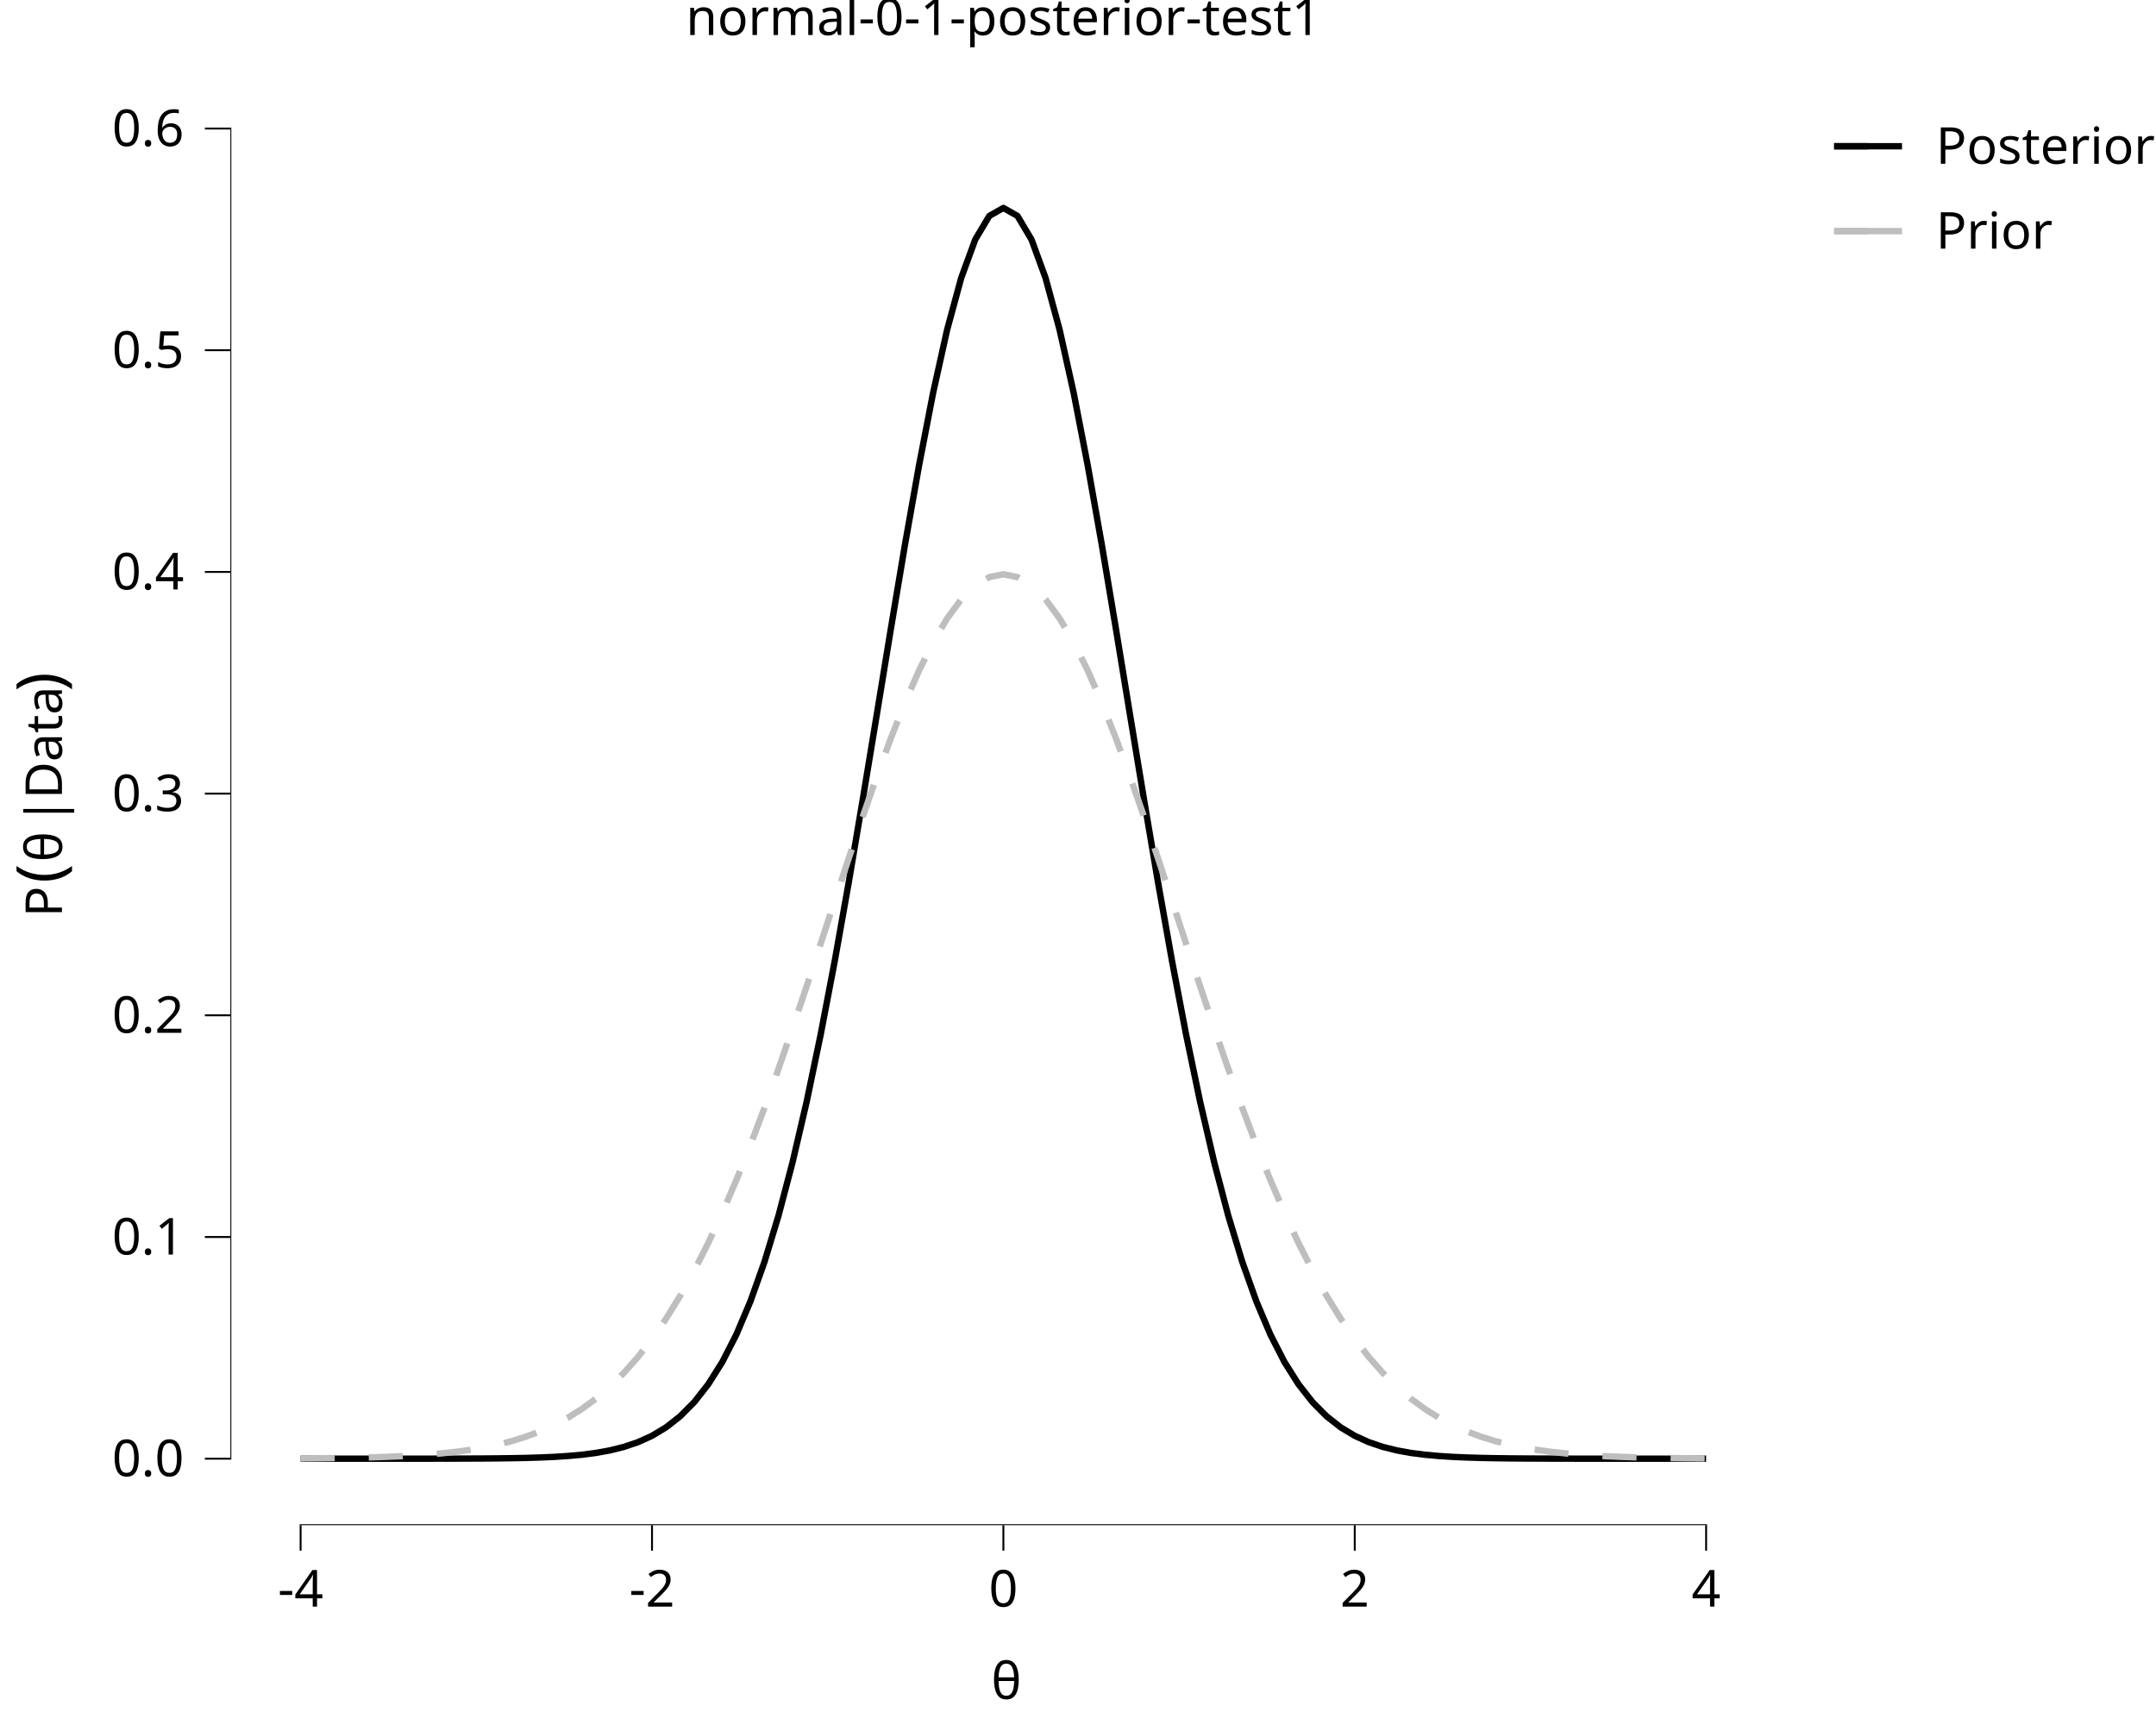
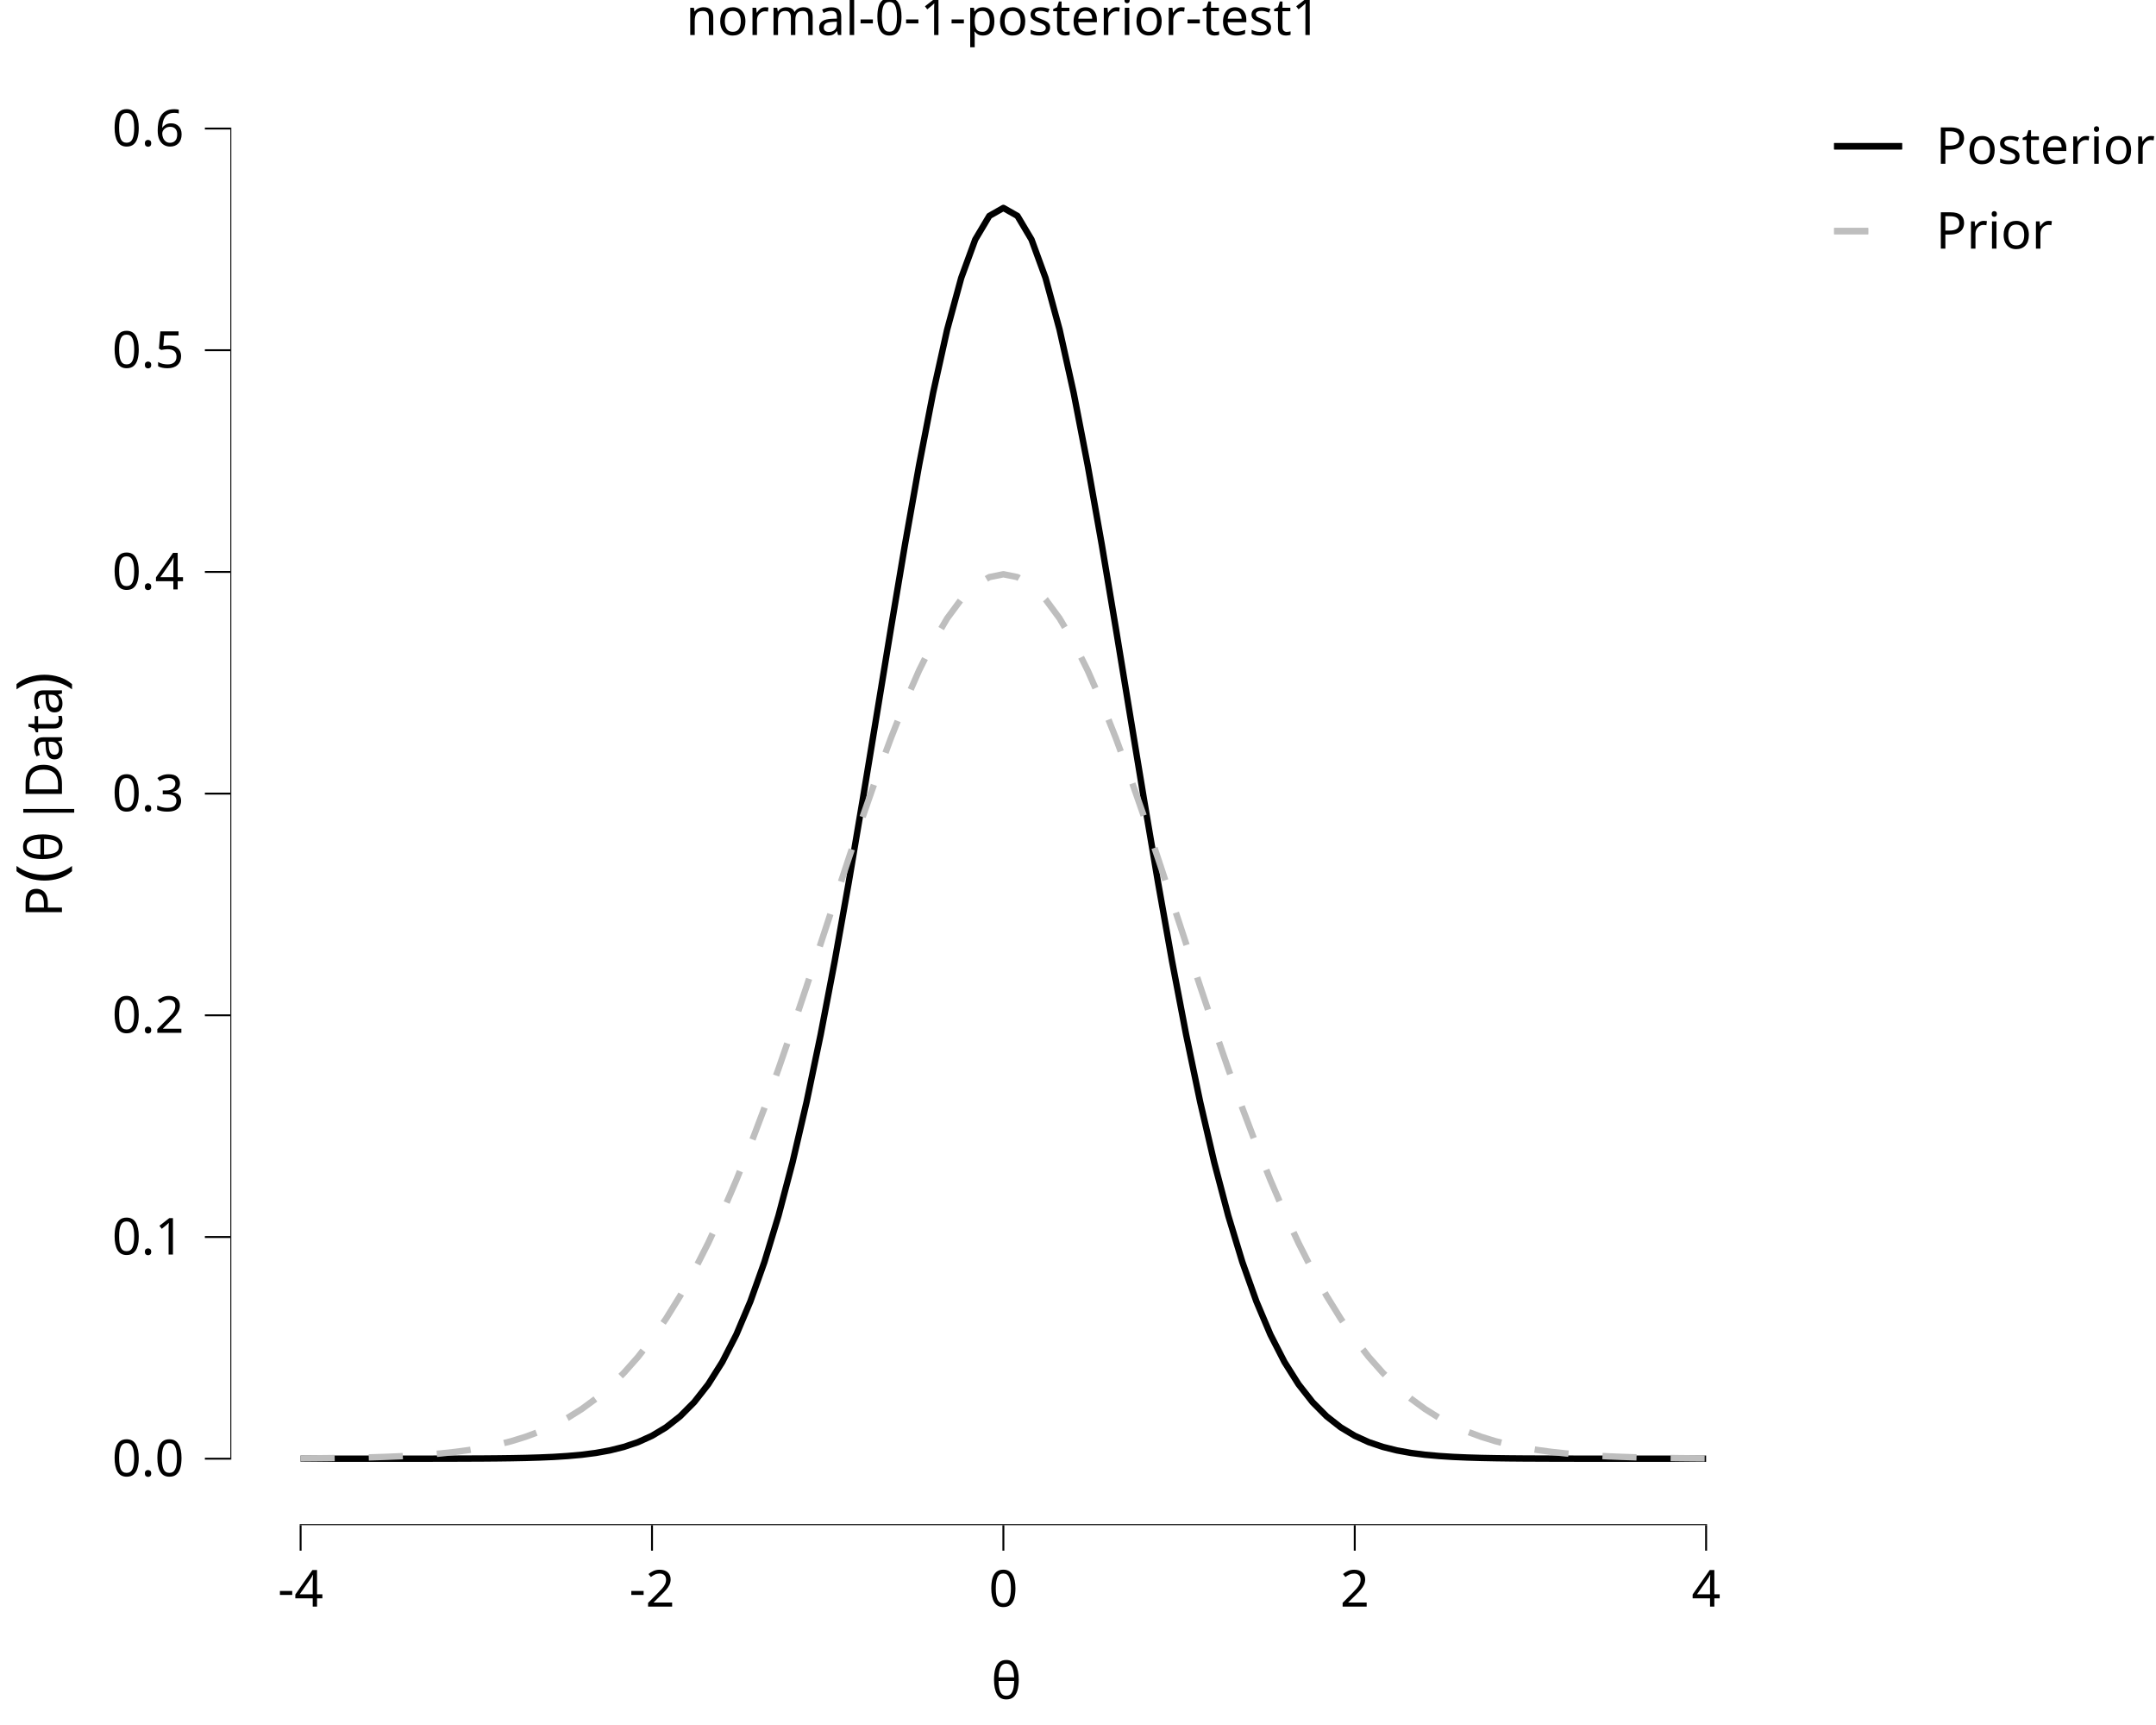
<svg xmlns="http://www.w3.org/2000/svg" class="svglite" data-engine-version="2.0" width="720.00pt" height="576.00pt" viewBox="0 0 720.00 576.00">
  <defs>
    <style type="text/css">
    .svglite line, .svglite polyline, .svglite polygon, .svglite path, .svglite rect, .svglite circle {
      fill: none;
      stroke: #000000;
      stroke-linecap: round;
      stroke-linejoin: round;
      stroke-miterlimit: 10.00;
    }
  </style>
  </defs>
  <rect width="100%" height="100%" style="stroke: none; fill: #FFFFFF;" />
  <defs>
    <clipPath id="cpMC4wMHw3MjAuMDB8MC4wMHw1NzYuMDA=">
      <rect x="0.00" y="0.00" width="720.00" height="576.00" />
    </clipPath>
  </defs>
  <g clip-path="url(#cpMC4wMHw3MjAuMDB8MC4wMHw1NzYuMDA=)">
    <rect x="0.00" y="0.00" width="720.00" height="576.00" style="stroke-width: 10.67; stroke: none;" />
  </g>
  <defs>
    <clipPath id="cpNzYuOTN8NTkzLjIzfDIwLjcxfDUwOS4yOA==">
      <rect x="76.93" y="20.71" width="516.31" height="488.57" />
    </clipPath>
  </defs>
  <g clip-path="url(#cpNzYuOTN8NTkzLjIzfDIwLjcxfDUwOS4yOA==)">
    <rect x="76.93" y="20.71" width="516.31" height="488.57" style="stroke-width: 10.67; stroke: none;" />
    <polyline points="100.39,487.07 105.09,487.07 109.78,487.07 114.48,487.07 119.17,487.07 123.86,487.07 128.56,487.07 133.25,487.07 137.94,487.07 142.64,487.07 147.33,487.06 152.03,487.05 156.72,487.03 161.41,487.01 166.11,486.97 170.80,486.91 175.49,486.82 180.19,486.68 184.88,486.48 189.57,486.18 194.27,485.76 198.96,485.16 203.66,484.31 208.35,483.14 213.04,481.56 217.74,479.43 222.43,476.61 227.12,472.93 231.82,468.21 236.51,462.24 241.21,454.79 245.90,445.64 250.59,434.56 255.29,421.38 259.98,405.93 264.67,388.12 269.37,367.94 274.06,345.47 278.76,320.90 283.45,294.55 288.14,266.85 292.84,238.38 297.53,209.79 302.22,181.85 306.92,155.37 311.61,131.18 316.30,110.08 321.00,92.80 325.69,79.98 330.39,72.09 335.08,69.43 339.77,72.09 344.47,79.98 349.16,92.80 353.85,110.08 358.55,131.18 363.24,155.37 367.94,181.85 372.63,209.79 377.32,238.38 382.02,266.85 386.71,294.55 391.40,320.90 396.10,345.47 400.79,367.94 405.49,388.12 410.18,405.93 414.87,421.38 419.57,434.56 424.26,445.64 428.95,454.79 433.65,462.24 438.34,468.21 443.03,472.93 447.73,476.61 452.42,479.43 457.12,481.56 461.81,483.14 466.50,484.31 471.20,485.16 475.89,485.76 480.58,486.18 485.28,486.48 489.97,486.68 494.67,486.82 499.36,486.91 504.05,486.97 508.75,487.01 513.44,487.03 518.13,487.05 522.83,487.06 527.52,487.07 532.22,487.07 536.91,487.07 541.60,487.07 546.30,487.07 550.99,487.07 555.68,487.07 560.38,487.07 565.07,487.07 569.76,487.07 " style="stroke-width: 2.13; stroke-linecap: butt;" />
    <polyline points="100.39,486.98 105.09,486.94 109.78,486.89 114.48,486.82 119.17,486.74 123.86,486.62 128.56,486.47 133.25,486.28 137.94,486.03 142.64,485.71 147.33,485.31 152.03,484.80 156.72,484.17 161.41,483.38 166.11,482.41 170.80,481.22 175.49,479.77 180.19,478.02 184.88,475.93 189.57,473.44 194.27,470.50 198.96,467.05 203.66,463.05 208.35,458.42 213.04,453.13 217.74,447.11 222.43,440.32 227.12,432.73 231.82,424.32 236.51,415.06 241.21,404.96 245.90,394.05 250.59,382.36 255.29,369.95 259.98,356.90 264.67,343.33 269.37,329.35 274.06,315.11 278.76,300.79 283.45,286.56 288.14,272.63 292.84,259.18 297.53,246.44 302.22,234.61 306.92,223.89 311.61,214.46 316.30,206.49 321.00,200.14 325.69,195.51 330.39,192.70 335.08,191.75 339.77,192.70 344.47,195.51 349.16,200.14 353.85,206.49 358.55,214.46 363.24,223.89 367.94,234.61 372.63,246.44 377.32,259.18 382.02,272.63 386.71,286.56 391.40,300.79 396.10,315.11 400.79,329.35 405.49,343.33 410.18,356.90 414.87,369.95 419.57,382.36 424.26,394.05 428.95,404.96 433.65,415.06 438.34,424.32 443.03,432.73 447.73,440.32 452.42,447.11 457.12,453.13 461.81,458.42 466.50,463.05 471.20,467.05 475.89,470.50 480.58,473.44 485.28,475.93 489.97,478.02 494.67,479.77 499.36,481.22 504.05,482.41 508.75,483.38 513.44,484.17 518.13,484.80 522.83,485.31 527.52,485.71 532.22,486.03 536.91,486.28 541.60,486.47 546.30,486.62 550.99,486.74 555.68,486.82 560.38,486.89 565.07,486.94 569.76,486.98 " style="stroke-width: 2.13; stroke: #BEBEBE; stroke-dasharray: 11.38,11.38; stroke-linecap: butt;" />
    <line x1="100.08" y1="509.28" x2="570.08" y2="509.28" style="stroke-width: 0.64; stroke-linecap: butt;" />
    <line x1="76.93" y1="487.39" x2="76.93" y2="42.60" style="stroke-width: 0.64; stroke-linecap: butt;" />
    <rect x="76.93" y="20.71" width="516.31" height="488.57" style="stroke-width: 0.00; stroke: none;" />
  </g>
  <g clip-path="url(#cpMC4wMHw3MjAuMDB8MC4wMHw1NzYuMDA=)">
    <polyline points="76.93,509.28 76.93,20.71 " style="stroke-width: 0.00; stroke: none; stroke-linecap: butt;" />
    <text x="61.45" y="492.92" text-anchor="end" style="font-size: 17.00px; font-family: sans;" textLength="23.63px" lengthAdjust="spacingAndGlyphs">0.0</text>
    <text x="61.45" y="418.90" text-anchor="end" style="font-size: 17.00px; font-family: sans;" textLength="23.63px" lengthAdjust="spacingAndGlyphs">0.1</text>
    <text x="61.45" y="344.87" text-anchor="end" style="font-size: 17.00px; font-family: sans;" textLength="23.63px" lengthAdjust="spacingAndGlyphs">0.2</text>
    <text x="61.45" y="270.85" text-anchor="end" style="font-size: 17.00px; font-family: sans;" textLength="23.63px" lengthAdjust="spacingAndGlyphs">0.3</text>
    <text x="61.45" y="196.82" text-anchor="end" style="font-size: 17.00px; font-family: sans;" textLength="23.63px" lengthAdjust="spacingAndGlyphs">0.4</text>
    <text x="61.45" y="122.79" text-anchor="end" style="font-size: 17.00px; font-family: sans;" textLength="23.63px" lengthAdjust="spacingAndGlyphs">0.5</text>
    <text x="61.45" y="48.77" text-anchor="end" style="font-size: 17.00px; font-family: sans;" textLength="23.63px" lengthAdjust="spacingAndGlyphs">0.6</text>
    <polyline points="68.42,487.07 76.93,487.07 " style="stroke-width: 0.64; stroke-linecap: butt;" />
    <polyline points="68.42,413.05 76.93,413.05 " style="stroke-width: 0.64; stroke-linecap: butt;" />
    <polyline points="68.42,339.02 76.93,339.02 " style="stroke-width: 0.64; stroke-linecap: butt;" />
    <polyline points="68.42,265.00 76.93,265.00 " style="stroke-width: 0.64; stroke-linecap: butt;" />
    <polyline points="68.42,190.97 76.93,190.97 " style="stroke-width: 0.64; stroke-linecap: butt;" />
    <polyline points="68.42,116.94 76.93,116.94 " style="stroke-width: 0.64; stroke-linecap: butt;" />
    <polyline points="68.42,42.92 76.93,42.92 " style="stroke-width: 0.64; stroke-linecap: butt;" />
    <polyline points="76.93,509.28 593.23,509.28 " style="stroke-width: 0.00; stroke: none; stroke-linecap: butt;" />
    <polyline points="100.39,517.79 100.39,509.28 " style="stroke-width: 0.64; stroke-linecap: butt;" />
    <polyline points="217.74,517.79 217.74,509.28 " style="stroke-width: 0.64; stroke-linecap: butt;" />
    <polyline points="335.08,517.79 335.08,509.28 " style="stroke-width: 0.64; stroke-linecap: butt;" />
    <polyline points="452.42,517.79 452.42,509.28 " style="stroke-width: 0.64; stroke-linecap: butt;" />
    <polyline points="569.76,517.79 569.76,509.28 " style="stroke-width: 0.64; stroke-linecap: butt;" />
    <text x="100.39" y="536.46" text-anchor="middle" style="font-size: 17.00px; font-family: sans;" textLength="15.12px" lengthAdjust="spacingAndGlyphs">-4</text>
    <text x="217.74" y="536.46" text-anchor="middle" style="font-size: 17.00px; font-family: sans;" textLength="15.12px" lengthAdjust="spacingAndGlyphs">-2</text>
    <text x="335.08" y="536.46" text-anchor="middle" style="font-size: 17.00px; font-family: sans;" textLength="9.46px" lengthAdjust="spacingAndGlyphs">0</text>
    <text x="452.42" y="536.46" text-anchor="middle" style="font-size: 17.00px; font-family: sans;" textLength="9.46px" lengthAdjust="spacingAndGlyphs">2</text>
    <text x="569.76" y="536.46" text-anchor="middle" style="font-size: 17.00px; font-family: sans;" textLength="9.46px" lengthAdjust="spacingAndGlyphs">4</text>
    <text x="331.02" y="567.29" style="font-size: 17.00px; font-family: sans;" textLength="8.13px" lengthAdjust="spacingAndGlyphs">θ</text>
    <text transform="translate(20.69,306.22) rotate(-90)" style="font-size: 17.00px; font-family: sans;" textLength="11.34px" lengthAdjust="spacingAndGlyphs">P</text>
    <text transform="translate(20.69,294.88) rotate(-90)" style="font-size: 21.25px; font-family: sans;" textLength="7.08px" lengthAdjust="spacingAndGlyphs">(</text>
    <text transform="translate(20.69,287.80) rotate(-90)" style="font-size: 17.00px; font-family: sans;" textLength="8.13px" lengthAdjust="spacingAndGlyphs">θ</text>
    <text transform="translate(20.69,279.67) rotate(-90)" style="font-size: 17.00px; font-family: sans;" textLength="4.25px" lengthAdjust="spacingAndGlyphs"> </text>
    <text transform="translate(20.69,275.42) rotate(-90)" style="font-size: 17.00px; font-family: sans;" textLength="4.42px" lengthAdjust="spacingAndGlyphs">|</text>
    <text transform="translate(20.69,271.00) rotate(-90)" style="font-size: 17.00px; font-family: sans;" textLength="4.25px" lengthAdjust="spacingAndGlyphs"> </text>
    <text transform="translate(20.69,266.75) rotate(-90)" style="font-size: 17.00px; font-family: sans;" textLength="35.91px" lengthAdjust="spacingAndGlyphs">Data</text>
    <text transform="translate(20.69,230.83) rotate(-90)" style="font-size: 21.25px; font-family: sans;" textLength="7.06px" lengthAdjust="spacingAndGlyphs">)</text>
    <rect x="604.19" y="20.71" width="115.81" height="76.12" style="stroke-width: 0.75; stroke: none;" />
    <rect x="604.19" y="20.71" width="115.81" height="76.12" style="stroke-width: 10.67; stroke: none;" />
    <rect x="609.67" y="34.66" width="28.35" height="28.35" style="stroke-width: 10.67; stroke: none;" />
    <line x1="612.51" y1="48.83" x2="635.18" y2="48.83" style="stroke-width: 2.13; stroke-linecap: butt;" />
-     <line x1="612.51" y1="48.83" x2="635.18" y2="48.83" style="stroke-width: 2.13; stroke-dasharray: 11.38,11.38; stroke-linecap: butt;" />
+     <line x1="612.51" y1="48.83" x2="635.18" y2="48.83" style="stroke-width: 2.13; stroke-linecap: butt;" />
    <rect x="609.67" y="63.00" width="28.35" height="28.35" style="stroke-width: 10.67; stroke: none;" />
-     <line x1="612.51" y1="77.18" x2="635.18" y2="77.18" style="stroke-width: 2.13; stroke: #BEBEBE; stroke-linecap: butt;" />
+     <line x1="612.51" y1="77.18" x2="635.18" y2="77.18" style="stroke-width: 2.13; stroke: #BEBEBE; stroke-dasharray: 11.38,11.38; stroke-linecap: butt;" />
    <line x1="612.51" y1="77.18" x2="635.18" y2="77.18" style="stroke-width: 2.13; stroke: #BEBEBE; stroke-dasharray: 11.38,11.38; stroke-linecap: butt;" />
    <text x="646.49" y="54.68" style="font-size: 17.00px; font-family: sans;" textLength="68.03px" lengthAdjust="spacingAndGlyphs">Posterior</text>
    <text x="646.49" y="83.03" style="font-size: 17.00px; font-family: sans;" textLength="35.89px" lengthAdjust="spacingAndGlyphs">Prior</text>
    <text x="335.08" y="11.70" text-anchor="middle" style="font-size: 17.00px; font-family: sans;" textLength="196.53px" lengthAdjust="spacingAndGlyphs">normal-0-1-posterior-test1</text>
  </g>
</svg>
